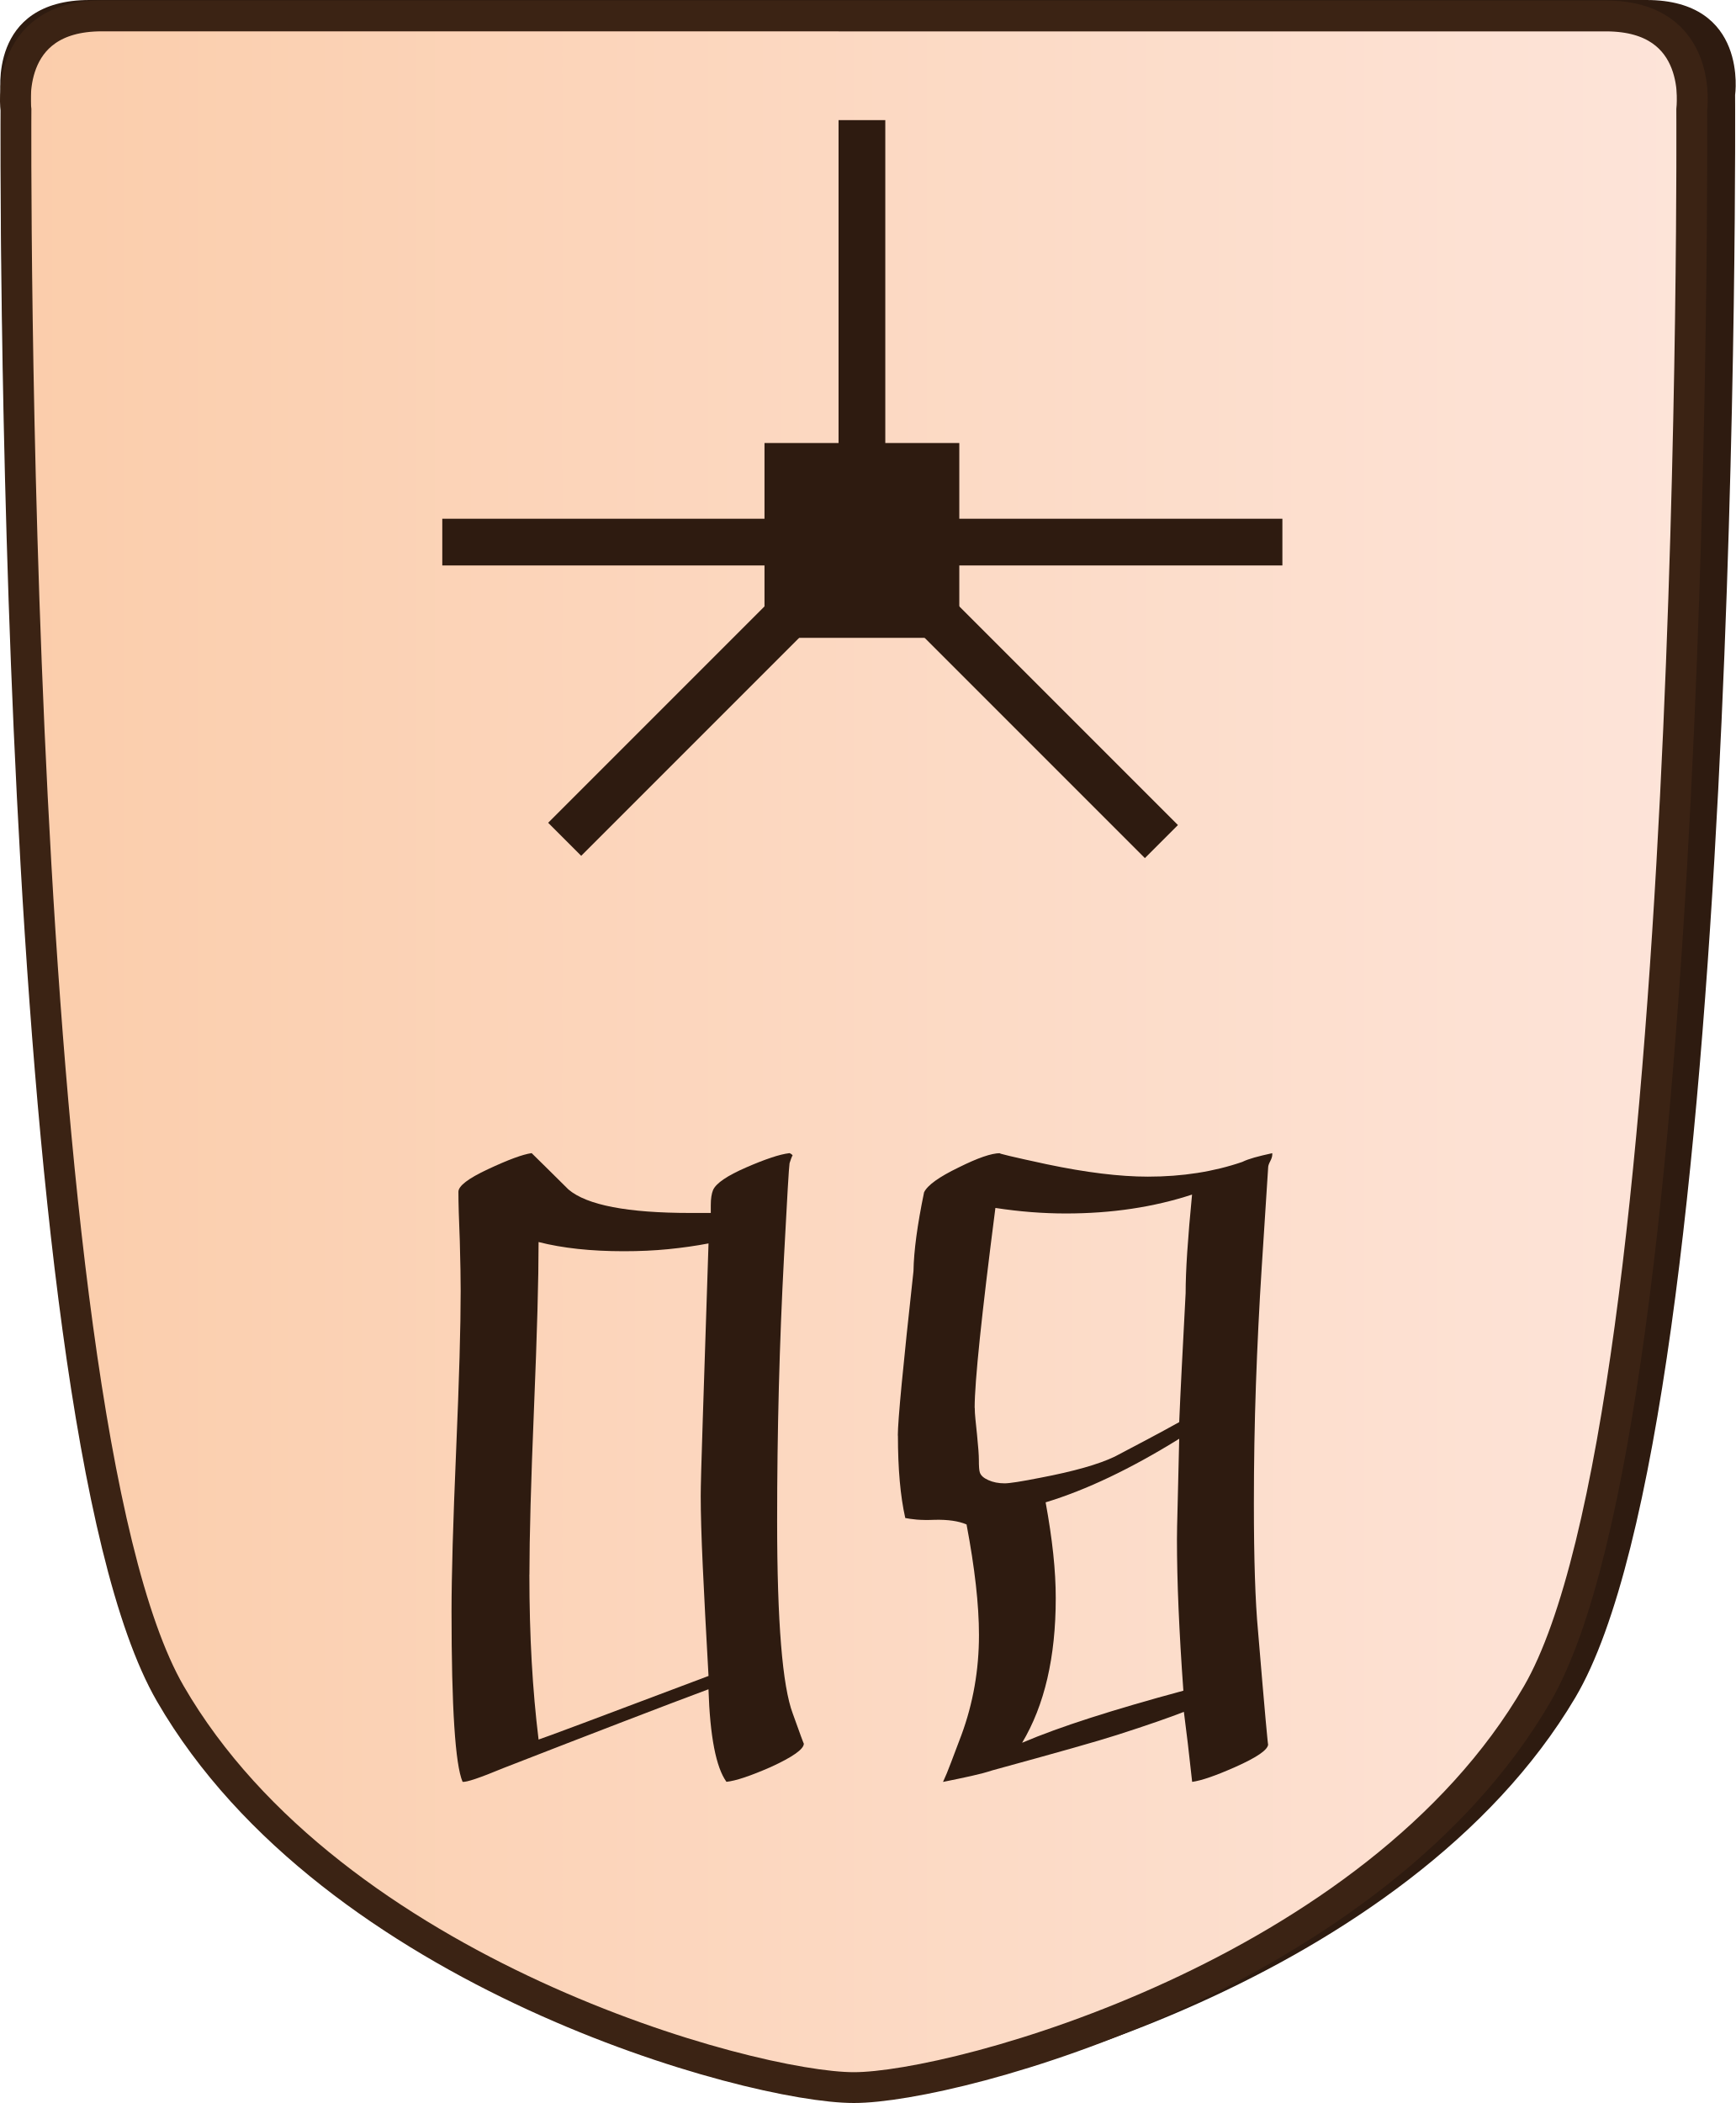
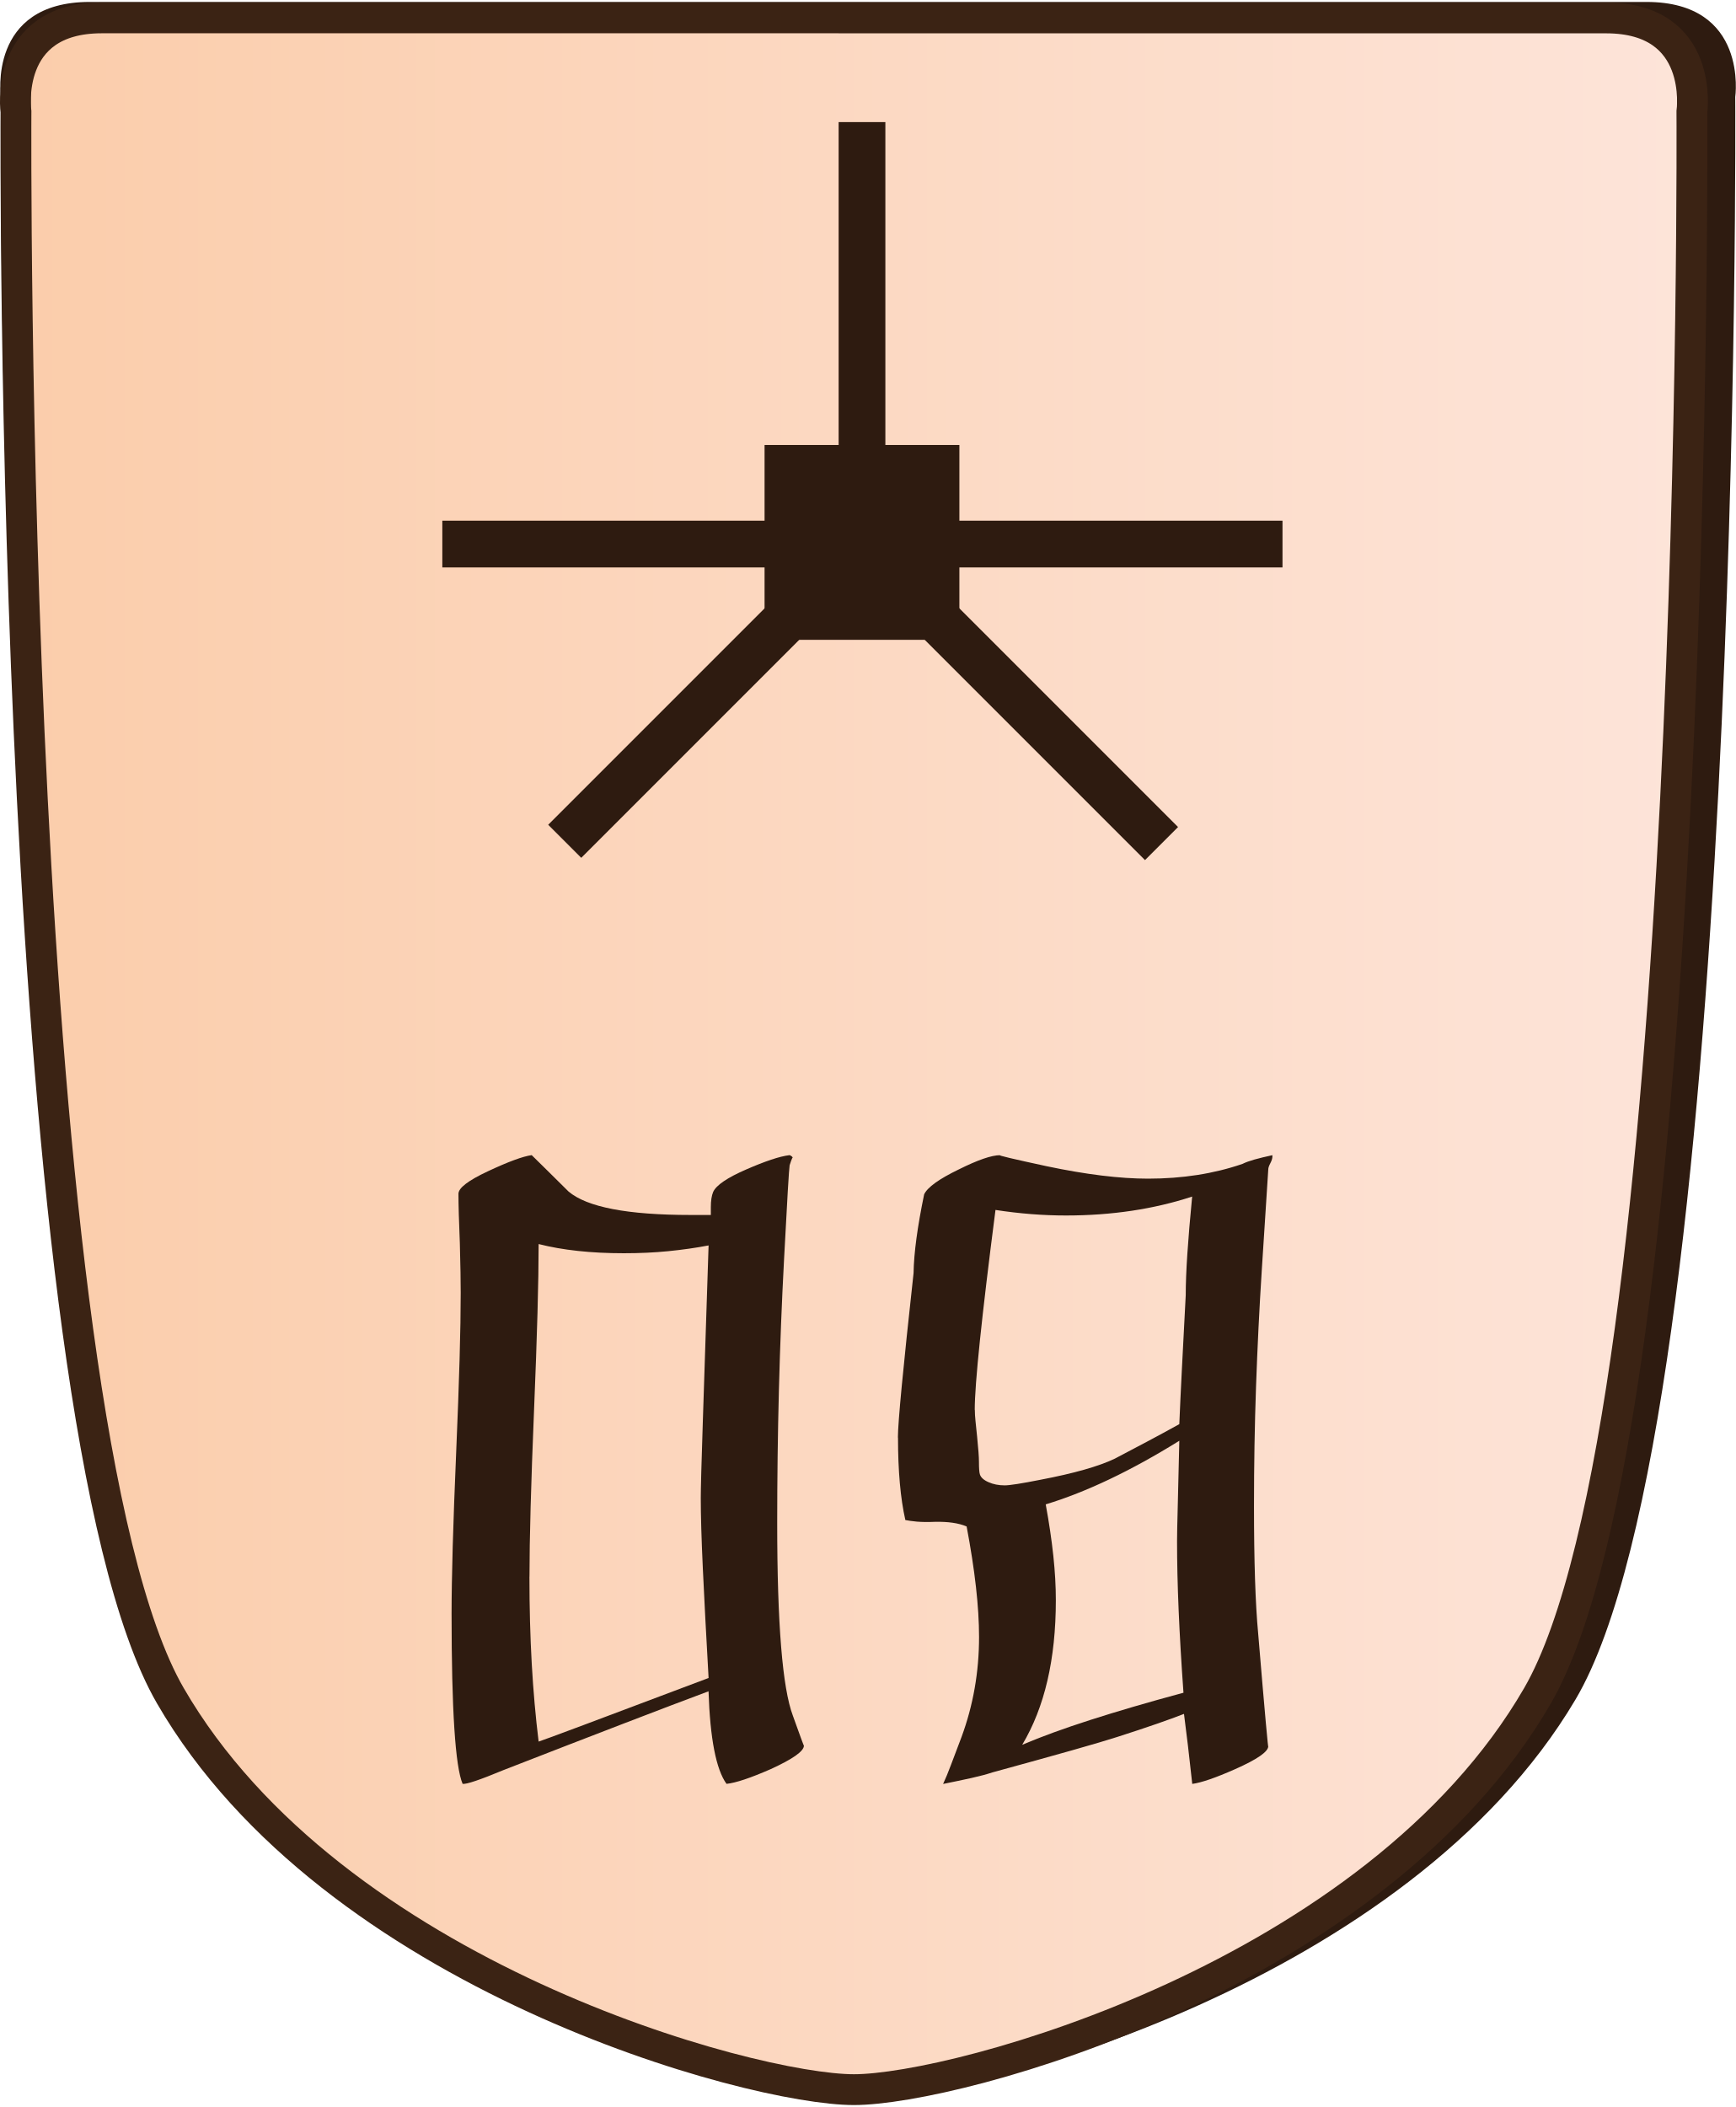
- <svg xmlns="http://www.w3.org/2000/svg" id="Layer_2" data-name="Layer 2" viewBox="0 0 337.98 409.43">
+ <svg xmlns="http://www.w3.org/2000/svg" id="Layer_2" data-name="Layer 2" width="337" height="409" viewBox="0 0 337.98 409.43">
  <defs>
    <style>
      .cls-1 {
        clip-path: url(#clippath-1);
      }

      .cls-2 {
        fill: #2e1b10;
      }

      .cls-3 {
        clip-path: url(#clippath);
      }

      .cls-4, .cls-5 {
        fill: none;
      }

      .cls-6 {
        fill: url(#linear-gradient);
      }

      .cls-6, .cls-5 {
        stroke: #3b2314;
        stroke-miterlimit: 10;
        stroke-width: 6px;
      }
    </style>
    <clipPath id="clippath">
      <path id="Form_big" data-name="Form big" class="cls-5" d="M166.27,3.1H19.82C.54,3.1,3.11,21.39,3.11,21.39c0,0-1.54,253.78,30.06,308.36,31.6,54.58,113.05,76.68,133.09,76.68s101.49-22.1,133.09-76.68c31.6-54.58,30.06-308.36,30.06-308.36,0,0,2.57-18.28-16.7-18.28H166.27Z" />
    </clipPath>
    <linearGradient id="linear-gradient" x1="-1.5" y1="211.29" x2="325.03" y2="211.29" gradientTransform="translate(4.5 -14.51)" gradientUnits="userSpaceOnUse">
      <stop offset="0" stop-color="#fbcdab" />
      <stop offset="1" stop-color="#fde4d9" />
    </linearGradient>
    <clipPath id="clippath-1">
      <polygon class="cls-4" points="202.3 23.39 250.42 71.51 250.42 139.57 202.3 187.69 134.24 187.69 86.12 139.57 86.12 71.51 134.24 23.39 202.3 23.39" />
    </clipPath>
  </defs>
  <g id="International_north" data-name="International north">
    <g id="Blind_Dog_copy_4" data-name="Blind Dog copy 4">
      <path id="Shadow" class="cls-2" d="M169.02,0H17.45C-2.49,0,.17,18.5,.17,18.5c0,0-1.6,256.77,31.11,311.99,32.7,55.22,116.99,77.58,137.73,77.58s105.03-22.36,137.73-77.58c32.71-55.22,31.11-311.99,31.11-311.99,0,0,2.66-18.5-17.28-18.5H169.02Z" />
      <g>
        <g class="cls-3">
          <rect id="Color_gradient" data-name="Color gradient" class="cls-6" x="3" y="-56.19" width="326.53" height="505.92" />
        </g>
        <path id="Form_big-2" data-name="Form big" class="cls-5" d="M166.27,3.1H19.82C.54,3.1,3.11,21.39,3.11,21.39c0,0-1.54,253.78,30.06,308.36,31.6,54.58,113.05,76.68,133.09,76.68s101.49-22.1,133.09-76.68c31.6-54.58,30.06-308.36,30.06-308.36,0,0,2.57-18.28-16.7-18.28H166.27Z" />
      </g>
      <g id="Pieces_copy_33" data-name="Pieces copy 33">
        <g id="Blind_Dog_copy_4-2" data-name="Blind Dog copy 4">
          <g id="BD_move_copy_4" data-name="BD move copy 4">
            <g id="Lines">
              <g class="cls-1">
                <g>
                  <rect class="cls-2" x="202.83" y="85.24" width="9.1" height="119.71" transform="translate(-41.86 189.12) rotate(-45)" />
                  <rect class="cls-2" x="68.39" y="140.48" width="119.9" height="9.1" transform="translate(-64.96 133.21) rotate(-45)" />
                  <rect class="cls-2" x="85.95" y="100.99" width="163.75" height="9.1" />
                  <rect class="cls-2" x="163.28" y="23.36" width="9.1" height="82.18" />
                </g>
              </g>
            </g>
            <rect class="cls-2" x="148.86" y="86.25" width="37.93" height="37.93" />
          </g>
          <g>
            <path class="cls-2" d="M174.82,279.47c0-1.43,.25-4.81,.76-10.13,.51-5.32,1.27-12.61,2.29-21.88,.06-3.89,.75-9,2.06-15.33,.66-1.38,2.9-2.99,6.73-4.84,3.71-1.85,6.4-2.78,8.07-2.78-.6,0,2.42,.72,9.06,2.15,7.65,1.61,14.23,2.42,19.73,2.42,6.7,0,12.82-.96,18.38-2.87,.6-.3,1.38-.58,2.33-.85,.96-.27,2.12-.55,3.5-.85v.27c0,.36-.13,.79-.4,1.3-.27,.51-.4,.91-.4,1.21l-1.26,19.55c-.48,7.47-.85,15.02-1.12,22.64-.27,7.62-.4,15.38-.4,23.27,0,10.82,.27,19.1,.81,24.84,.66,7.89,1.15,13.65,1.48,17.26,.33,3.62,.49,5.19,.49,4.71,0,1.08-2.15,2.57-6.46,4.48-3.77,1.67-6.55,2.63-8.34,2.87-.3-2.75-.58-5.26-.85-7.53-.27-2.27-.52-4.3-.76-6.1-1.37,.54-3.14,1.18-5.29,1.93-2.15,.75-4.72,1.6-7.71,2.56-1.85,.6-4.78,1.46-8.79,2.6-4,1.13-9.18,2.57-15.51,4.3-1.08,.36-2.42,.72-4.04,1.08-1.61,.36-3.47,.75-5.56,1.17,.48-1.02,1-2.29,1.57-3.81,.57-1.52,1.24-3.3,2.02-5.34,2.27-6.16,3.41-12.64,3.41-19.46,0-5.86-.81-13.03-2.42-21.52-1.55-.66-3.62-.96-6.19-.9-1.37,.06-2.54,.04-3.5-.04-.96-.09-1.7-.2-2.24-.31-.96-4.25-1.43-9.59-1.43-16.05Zm14.98-5.38c0,.6,.04,1.33,.13,2.2,.09,.87,.19,1.87,.31,3,.12,1.2,.21,2.2,.27,3,.06,.81,.09,1.45,.09,1.93,0,1.25,.06,2.06,.18,2.42,.18,.6,.73,1.11,1.66,1.52,.93,.42,1.99,.63,3.18,.63,.96,0,3.26-.36,6.9-1.08,6.58-1.25,11.42-2.63,14.53-4.12,2.15-1.14,4.27-2.26,6.37-3.36,2.09-1.11,4.16-2.23,6.19-3.36,.12-2.87,.28-6.37,.49-10.49,.21-4.12,.46-9,.76-14.62,0-2.15,.1-4.81,.31-7.98,.21-3.17,.52-6.91,.94-11.21-7.47,2.45-15.66,3.68-24.57,3.68-4.48,0-9.06-.36-13.72-1.08-2.69,20.86-4.04,33.84-4.04,38.92Zm9.24,65.2c3.65-1.56,8.07-3.17,13.27-4.84,5.2-1.67,11.24-3.44,18.11-5.29-.42-5.8-.73-11.15-.94-16.05-.21-4.9-.31-9.39-.31-13.45,0-1.14,.04-3.32,.13-6.55,.09-3.23,.19-7.56,.31-13-9.45,5.86-18.11,9.98-26.01,12.38,.66,3.59,1.15,6.92,1.48,10,.33,3.08,.49,5.96,.49,8.65,0,11.48-2.18,20.86-6.55,28.16Z" />
            <path class="cls-2" d="M87.92,313.73c0-3.47,.08-7.79,.22-12.96,.15-5.17,.37-11.25,.67-18.25,.3-7,.52-13.08,.67-18.25,.15-5.17,.22-9.49,.22-12.96,0-1.08-.01-2.42-.04-4.04-.03-1.61-.07-3.5-.13-5.65-.18-4.3-.27-7.5-.27-9.59,0-1.14,1.91-2.6,5.74-4.39,3.95-1.85,6.79-2.9,8.52-3.14,.84,.84,1.85,1.84,3.05,3,1.2,1.17,2.57,2.53,4.12,4.08,3.59,3.05,11.51,4.57,23.76,4.57h3.95v-1.52c0-1.26,.15-2.24,.45-2.96,.6-1.32,2.75-2.78,6.46-4.39,1.79-.78,3.39-1.41,4.8-1.88,1.41-.48,2.62-.78,3.63-.9,.42,.18,.63,.39,.63,.63,0-.42-.21,.03-.63,1.34-.12,.66-.48,6.73-1.08,18.2-.9,16.92-1.34,34.08-1.34,51.47,0,19.61,1.02,32.1,3.05,37.49,1.43,4,2.15,5.95,2.15,5.83,0,1.08-2.15,2.6-6.46,4.57-3.95,1.73-6.82,2.69-8.61,2.87-2.03-2.81-3.2-8.82-3.5-18.02-4.48,1.67-10.03,3.78-16.63,6.32-6.61,2.54-14.36,5.54-23.27,9.01-4.6,1.91-7.26,2.81-7.98,2.69-1.43-3.35-2.15-14.41-2.15-33.18Zm15.16-7.17c0,5.98,.15,11.63,.45,16.95,.3,5.32,.75,10.37,1.34,15.16,.66-.18,11.69-4.3,33.09-12.38-.48-8.43-.85-15.55-1.12-21.34-.27-5.8-.4-10.37-.4-13.72,0-1.74,.13-6.7,.4-14.89,.27-8.19,.64-19.61,1.12-34.26-2.51,.48-5.13,.85-7.85,1.12-2.72,.27-5.6,.4-8.65,.4-6.4,0-11.93-.6-16.59-1.79,0,3.59-.07,8.06-.22,13.41-.15,5.35-.37,11.64-.67,18.88-.3,7.23-.52,13.54-.67,18.92-.15,5.38-.22,9.89-.22,13.54Z" />
          </g>
        </g>
      </g>
    </g>
  </g>
</svg>
